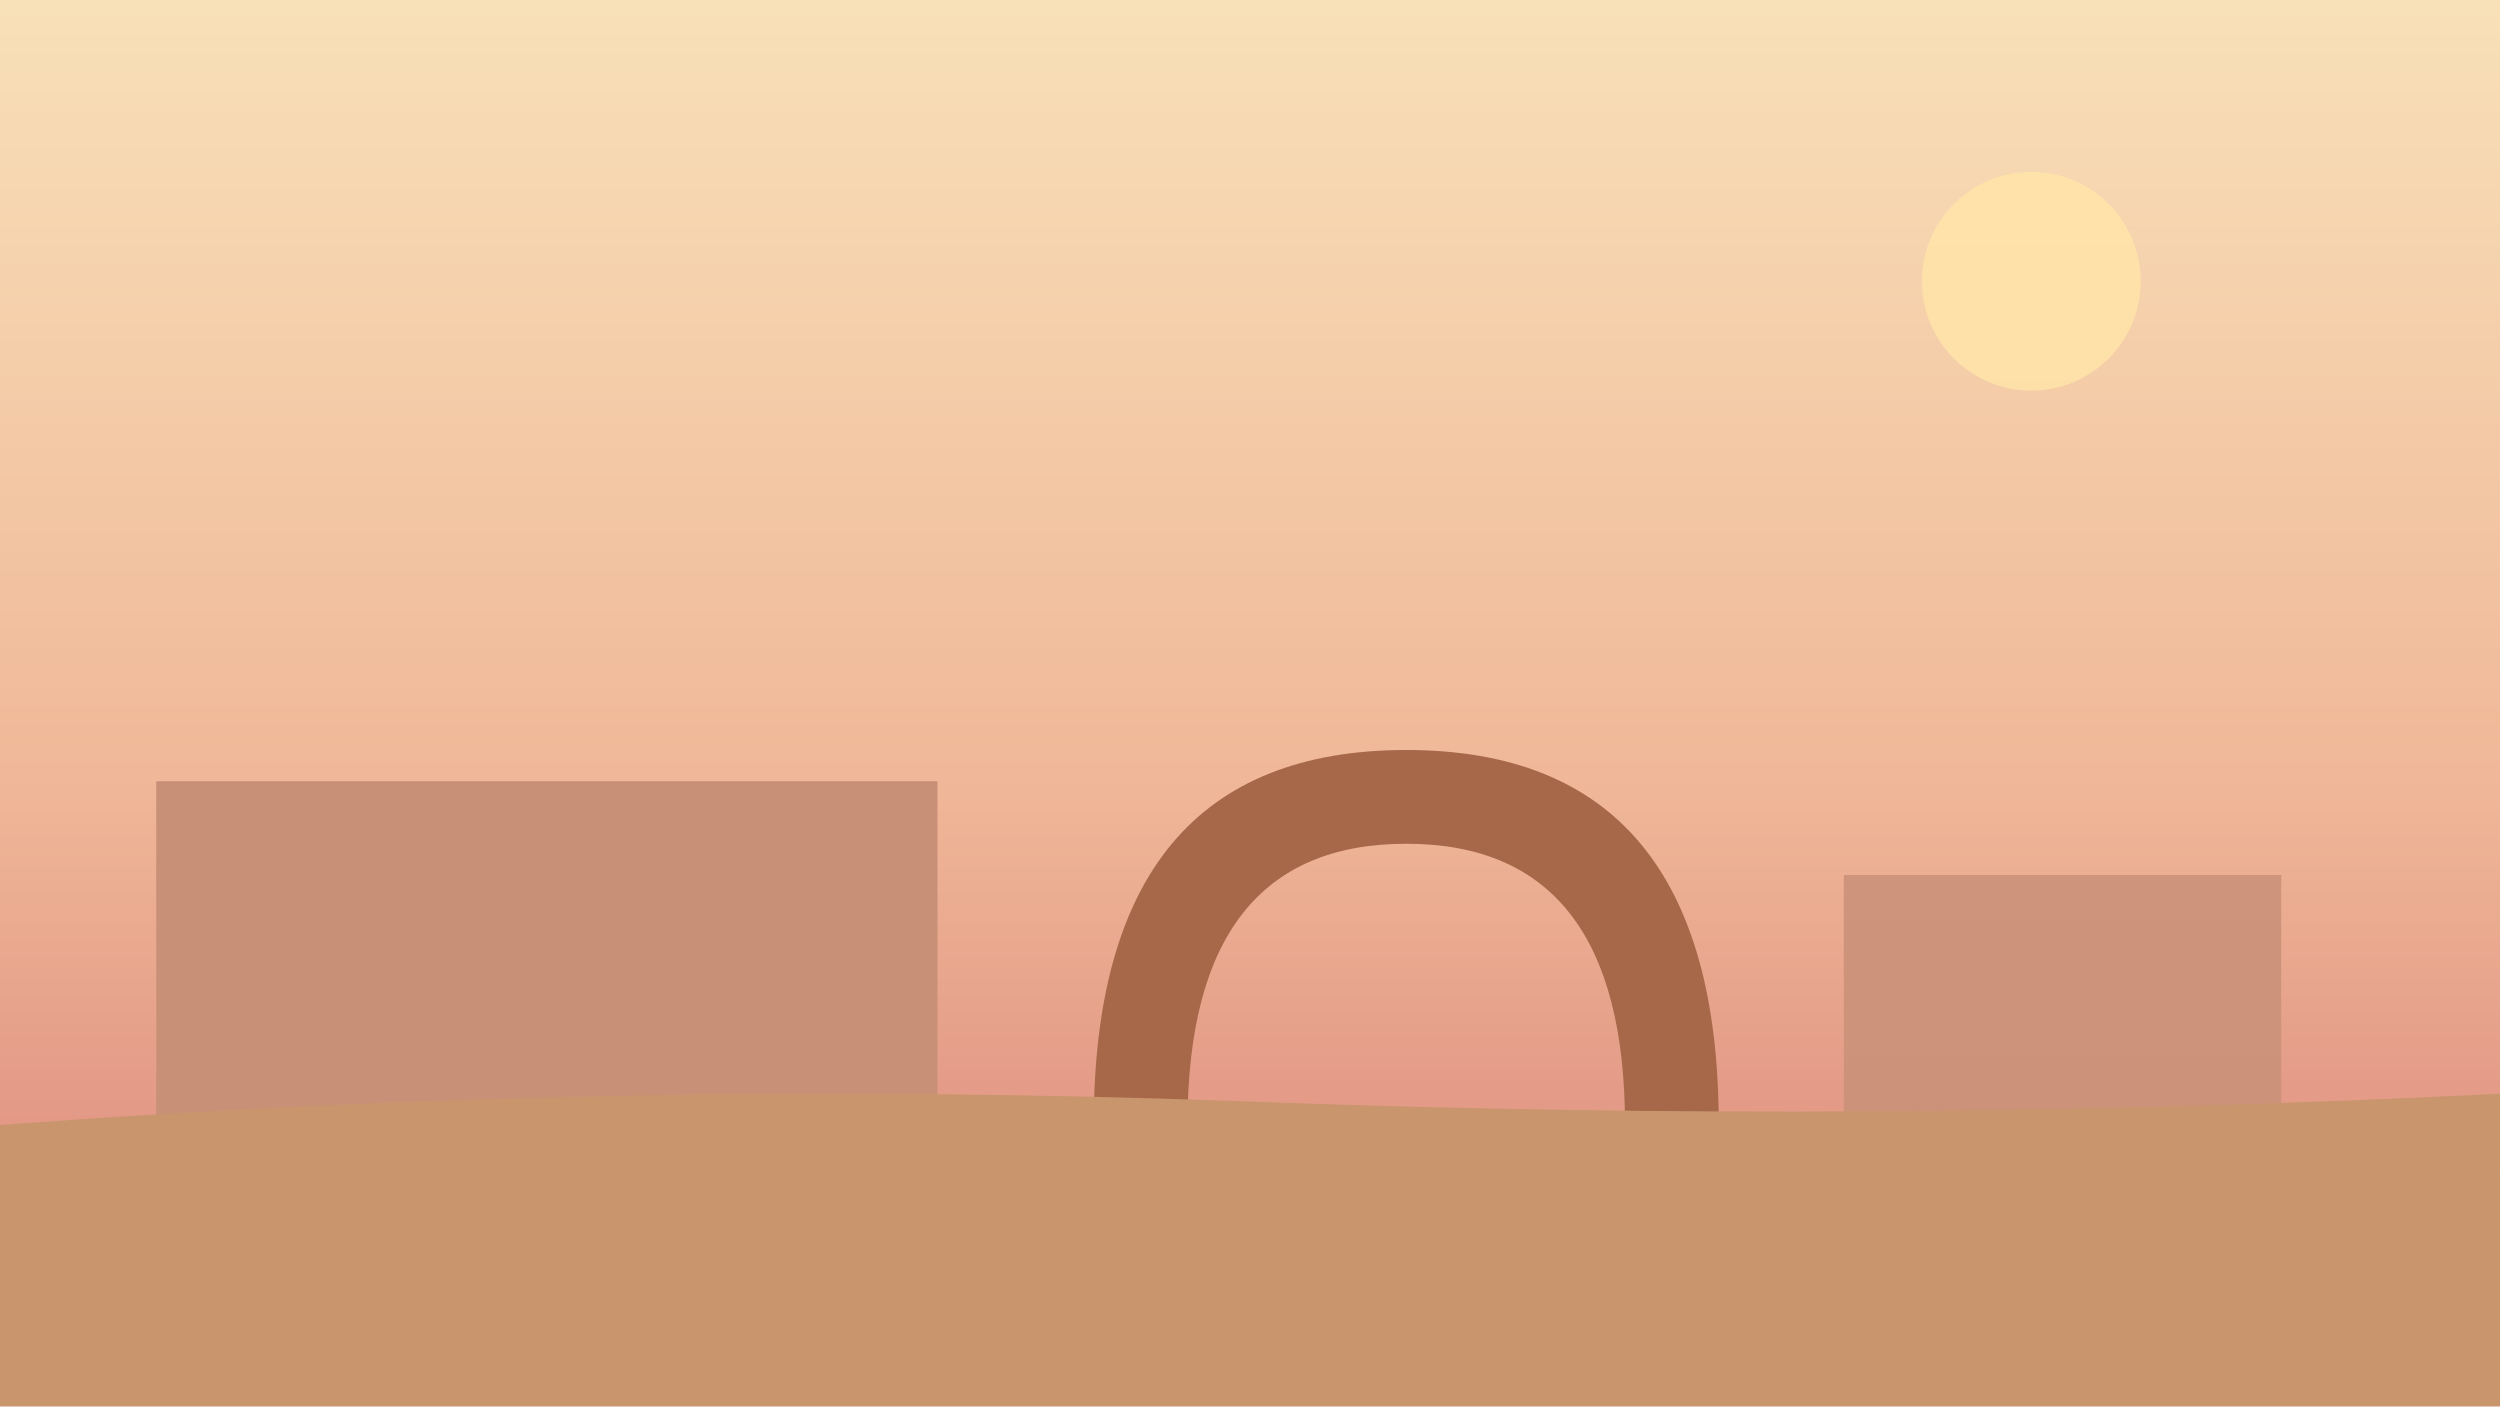
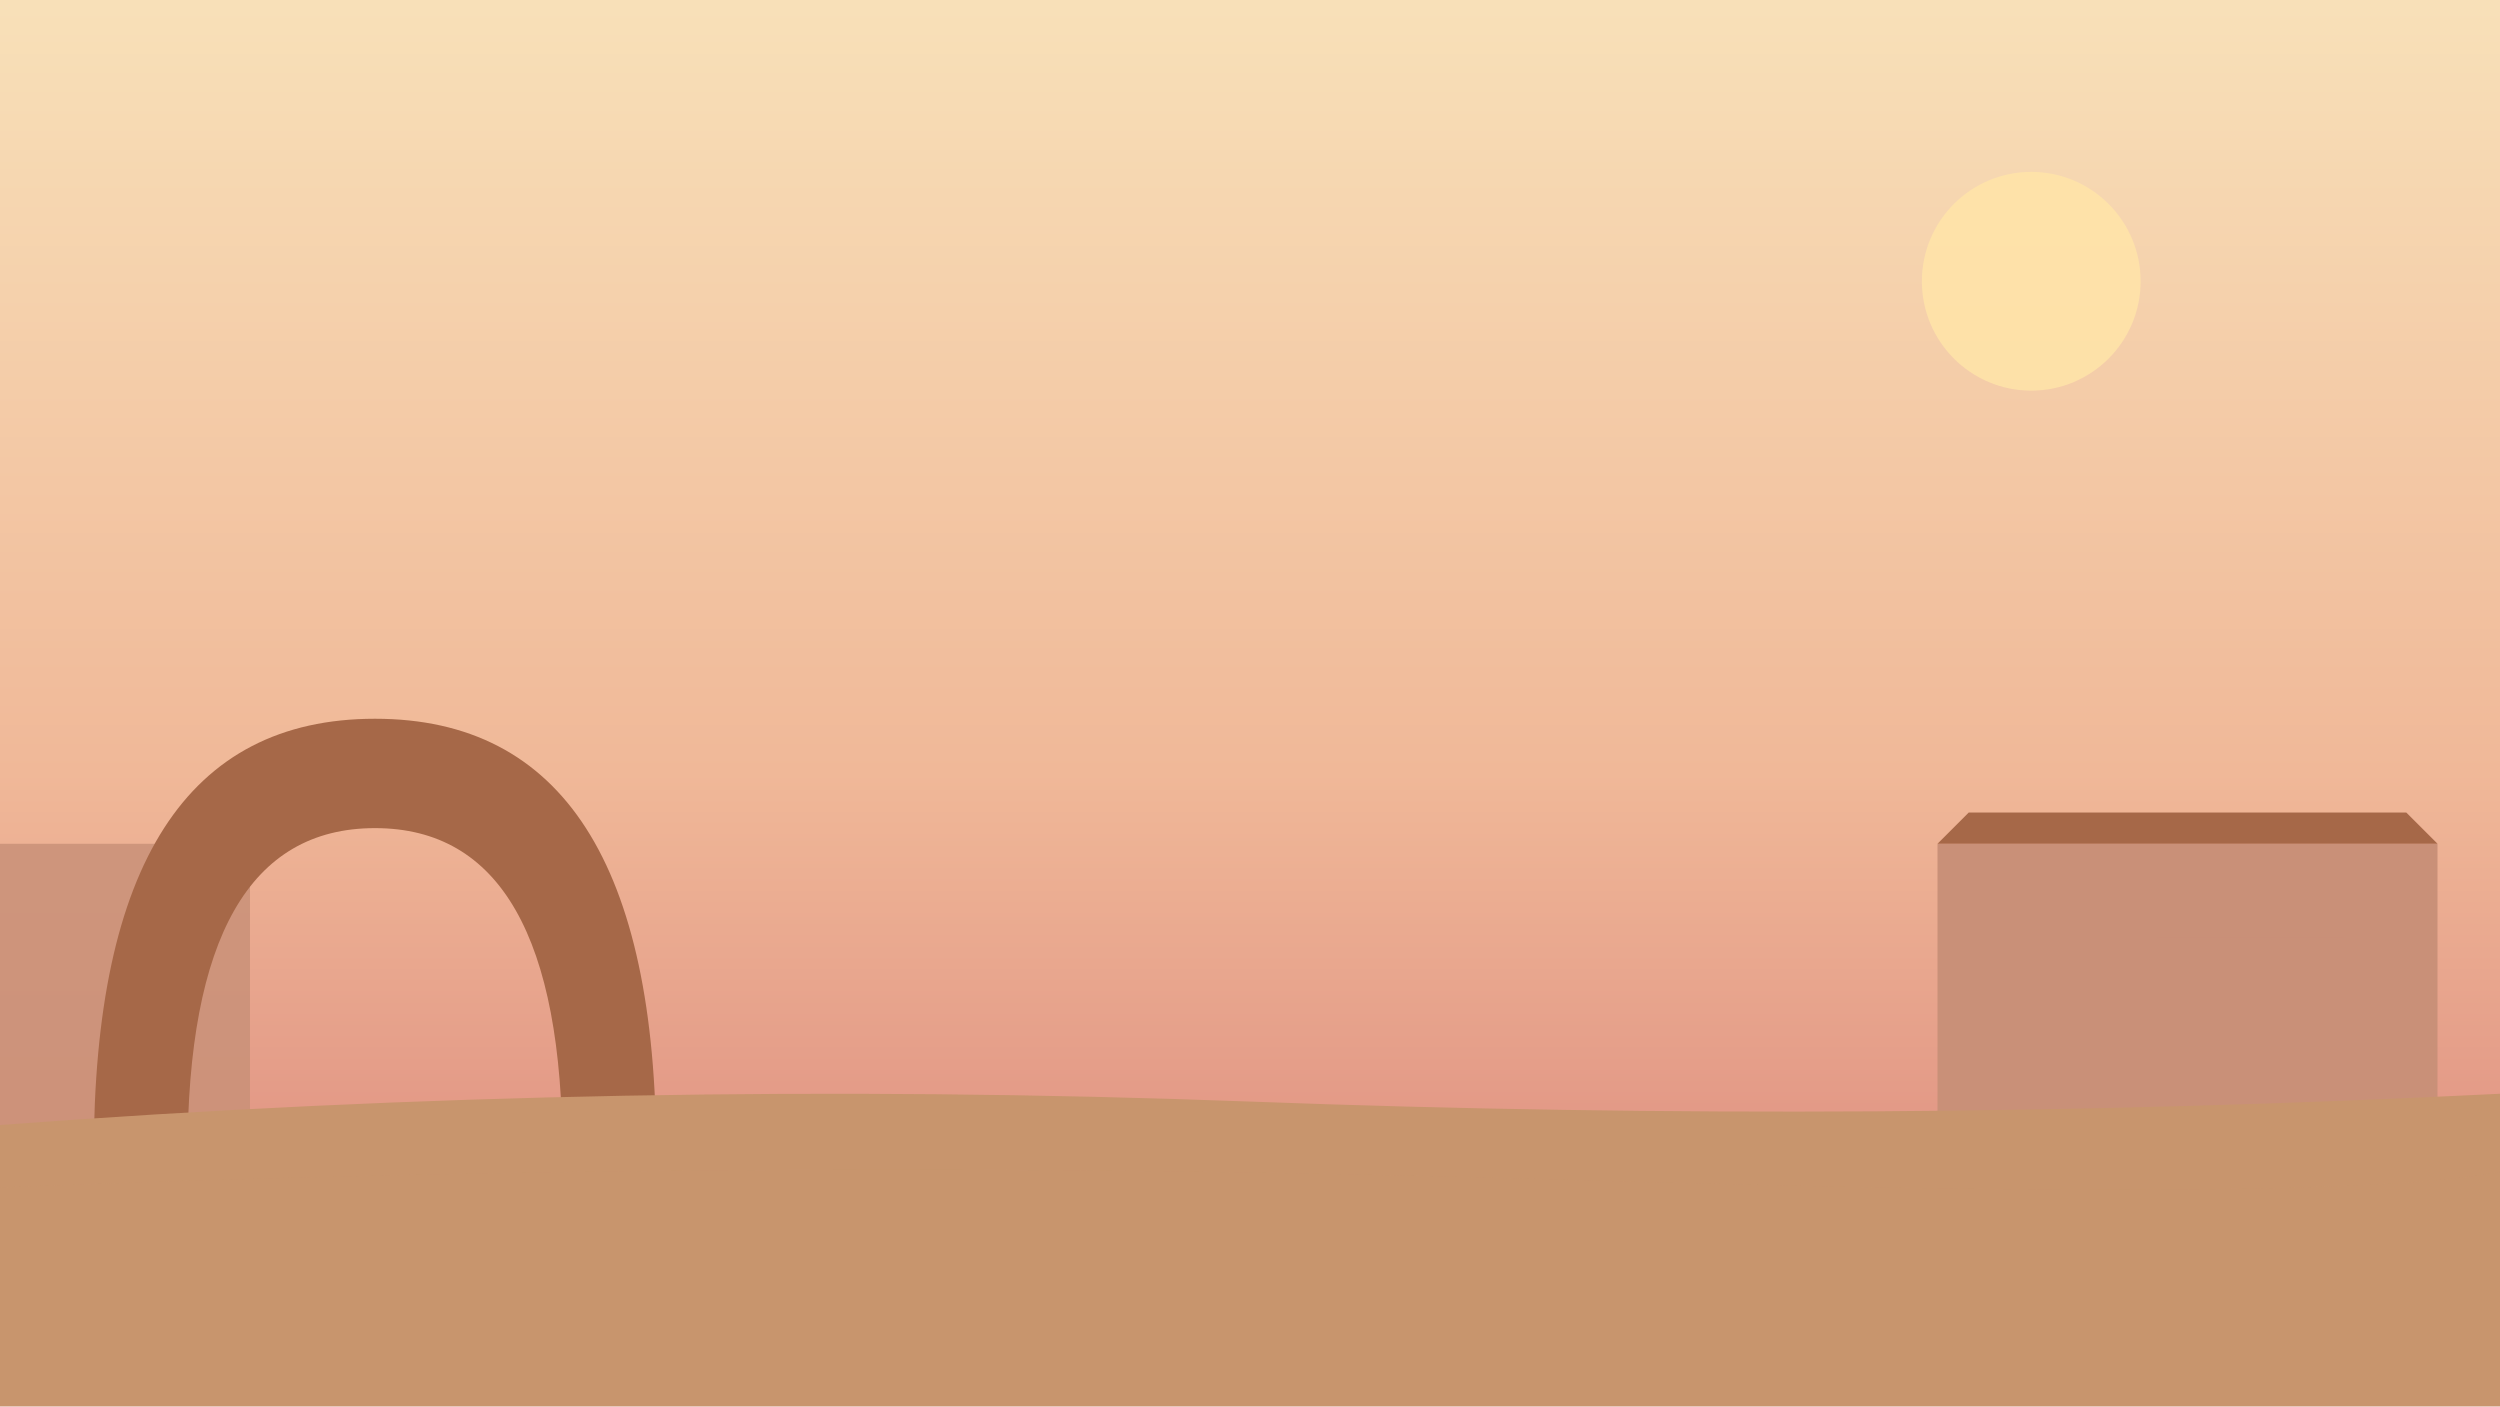
<svg xmlns="http://www.w3.org/2000/svg" viewBox="0 0 1600 900" preserveAspectRatio="xMidYMid slice">
  <defs>
    <linearGradient id="g" x1="0" y1="0" x2="0" y2="1">
      <stop offset="0%" stop-color="#F8E0B8" />
      <stop offset="55%" stop-color="#F0B898" />
      <stop offset="100%" stop-color="#D88078" />
    </linearGradient>
  </defs>
  <rect width="1600" height="900" fill="url(#g)" />
  <circle cx="1300" cy="180" r="70" fill="#FFE4A8" opacity="0.85" />
-   <rect x="100" y="500" width="500" height="240" fill="#C99078" />
-   <path d="M 700 720 Q 700 480 900 480 Q 1100 480 1100 720 L 1040 720 Q 1040 540 900 540 Q 760 540 760 720 Z" fill="#A66848" />
-   <rect x="1180" y="560" width="280" height="160" fill="#C99078" opacity="0.85" />
+   <rect x="0" y="540" width="160" height="200" fill="#C99078" opacity="0.85" />
+   <path d="M 60 740 Q 60 460 240 460 Q 420 460 420 740 L 360 740 Q 360 530 240 530 Q 120 530 120 740 Z" fill="#A66848" />
+   <rect x="1240" y="540" width="320" height="200" fill="#C99078" />
+   <polygon points="1240,540 1560,540 1540,520 1260,520" fill="#A66848" />
+   <rect x="1380" y="600" width="120" height="140" fill="#C99078" opacity="0.85" />
  <path d="M0 720 Q 400 690 800 705 T 1600 700 L 1600 900 L 0 900 Z" fill="#C8956D" />
  <path d="M0 760 Q 500 740 1000 755 T 1600 750 L 1600 900 L 0 900 Z" fill="#C8956D" opacity="0.7" />
</svg>
